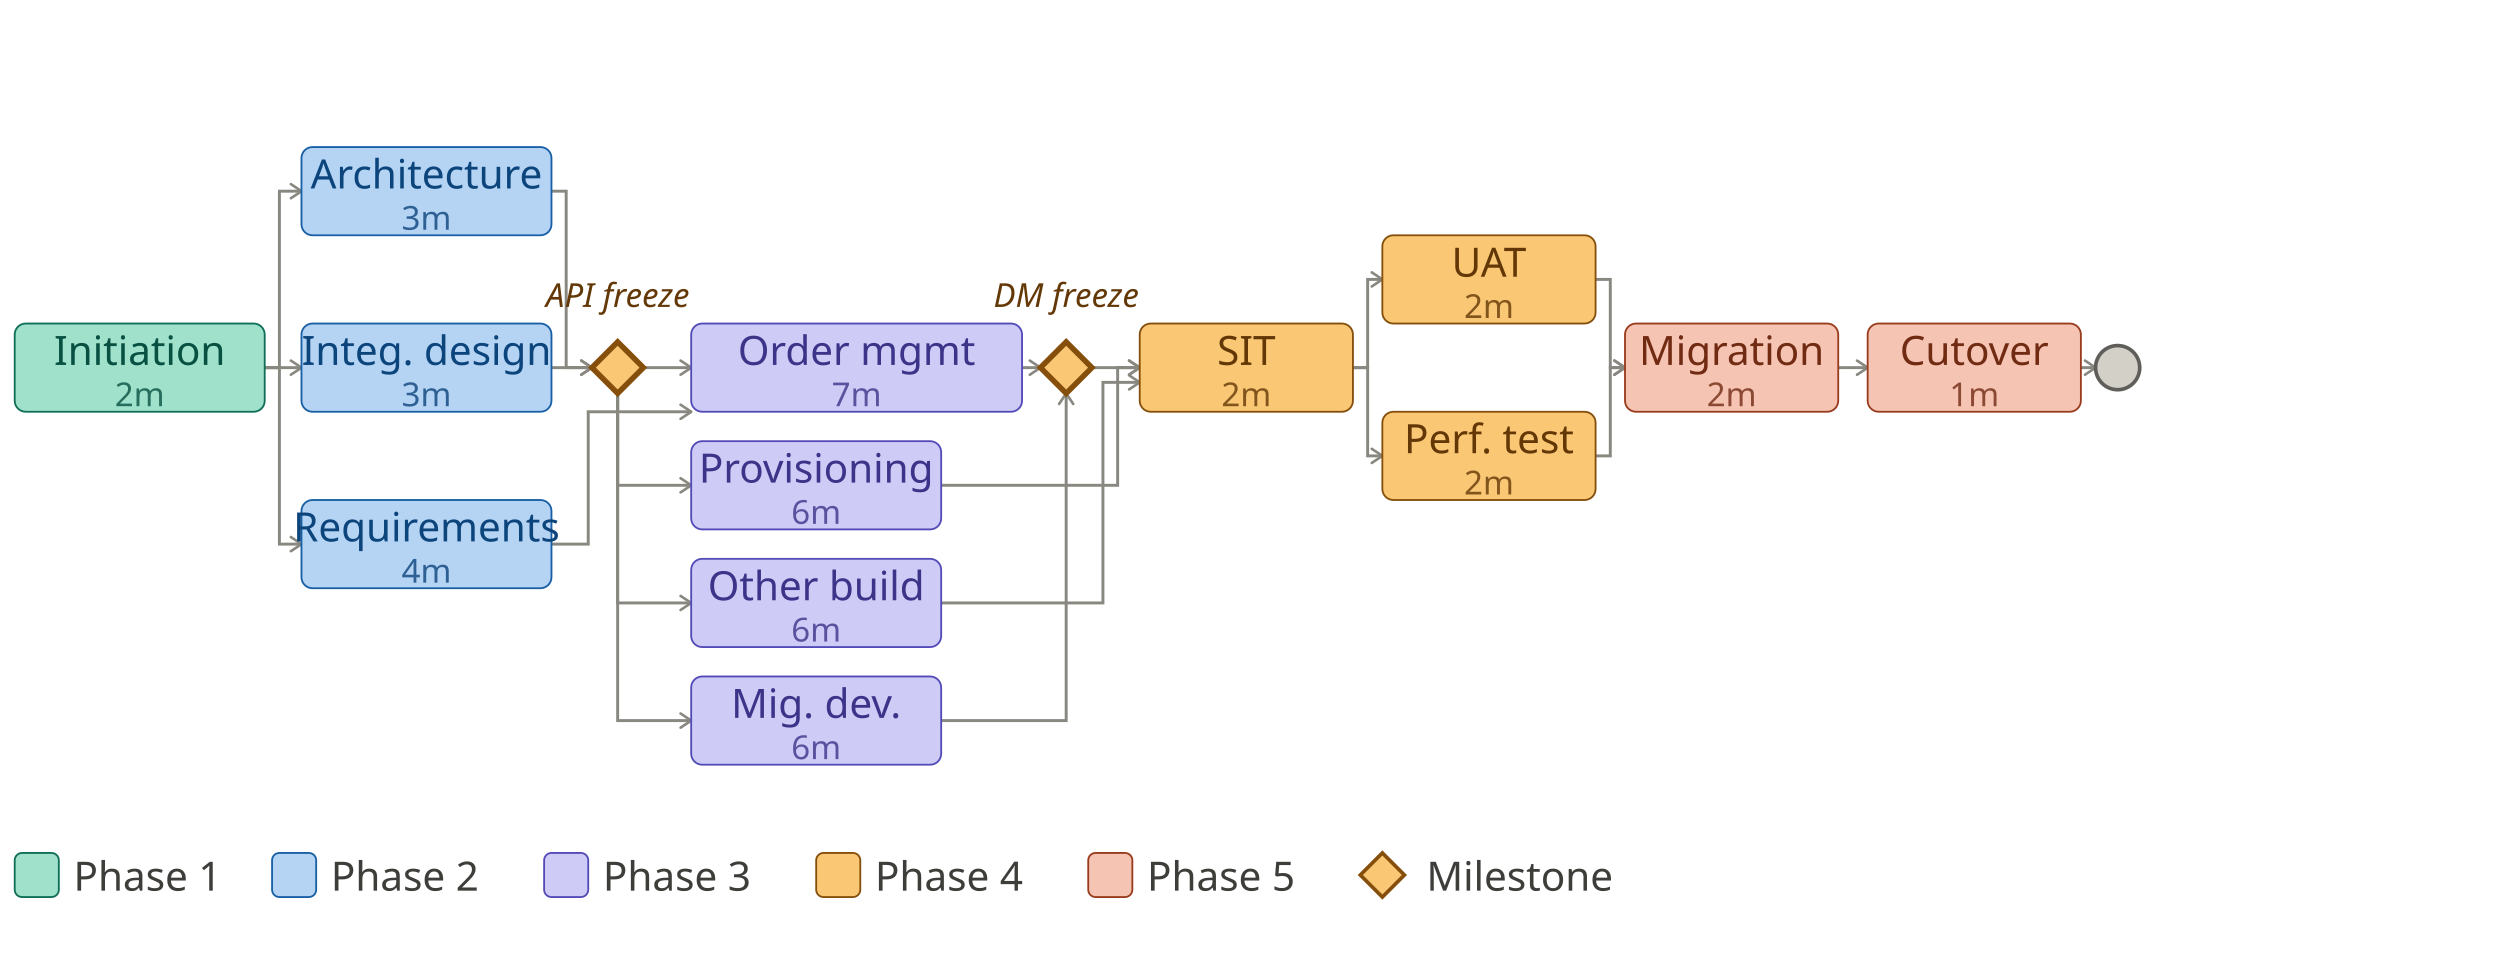
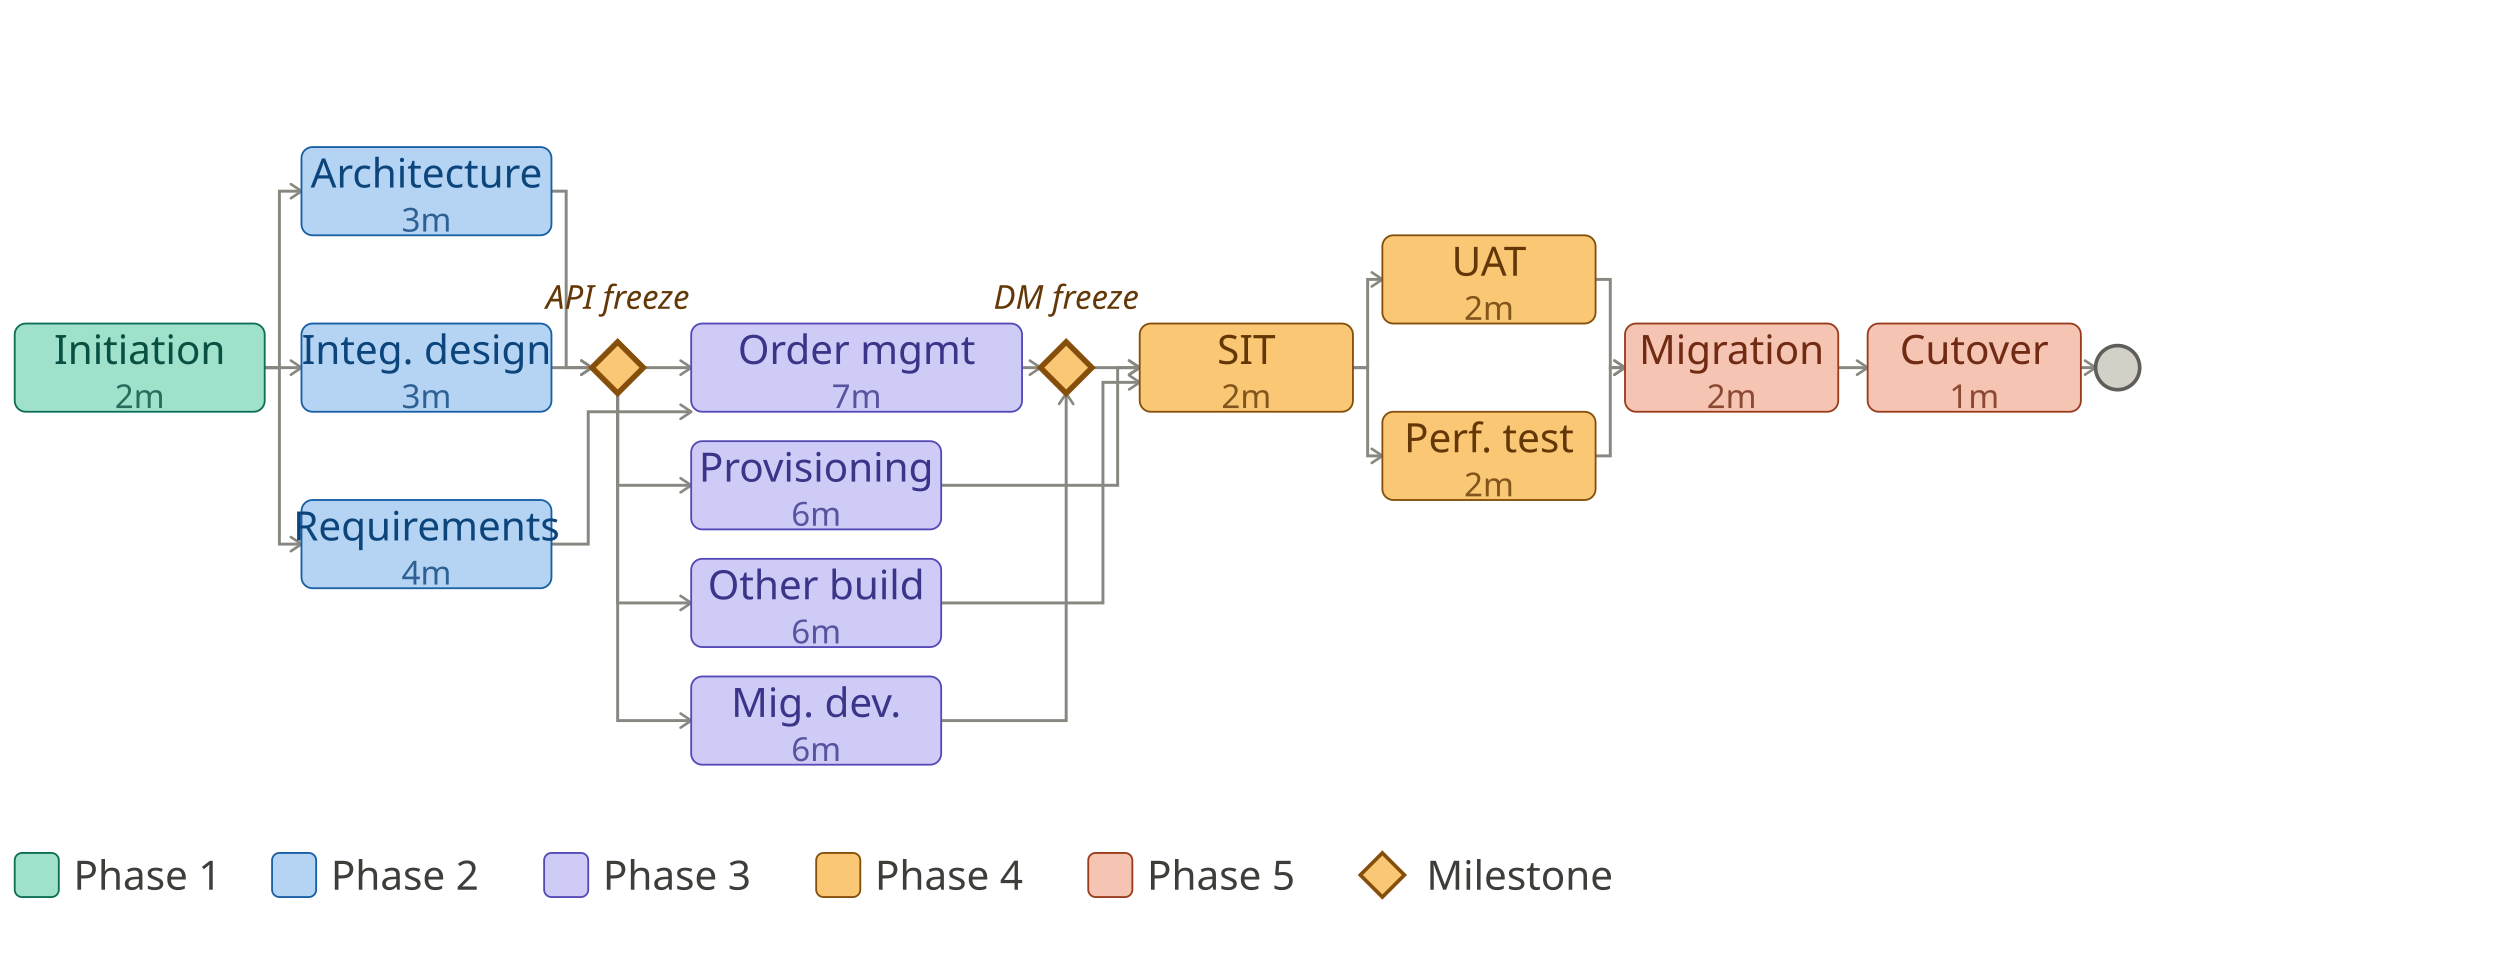
<svg xmlns="http://www.w3.org/2000/svg" width="100%" viewBox="0 0 680 260" style="font-family:sans-serif">
  <defs>
    <style>.nl{font-size:11px;font-weight:500} .ms{font-size:9px;font-style:italic}</style>
    <marker id="arrow" viewBox="0 0 10 10" refX="8" refY="5" markerWidth="6" markerHeight="6" orient="auto-start-reverse">
      <path d="M2 1L8 5L2 9" fill="none" stroke="context-stroke" stroke-width="1.5" stroke-linecap="round" stroke-linejoin="round" />
    </marker>
  </defs>
  <path d="M72,100 L76,100 L76,52 L82,52" fill="none" stroke="#888780" stroke-width="0.8" marker-end="url(#arrow)" />
  <path d="M72,100 L82,100" fill="none" stroke="#888780" stroke-width="0.8" marker-end="url(#arrow)" />
  <path d="M72,100 L76,100 L76,148 L82,148" fill="none" stroke="#888780" stroke-width="0.8" marker-end="url(#arrow)" />
  <path d="M150,52 L154,52 L154,100 L161,100" fill="none" stroke="#888780" stroke-width="0.8" marker-end="url(#arrow)" />
  <path d="M150,100 L161,100" fill="none" stroke="#888780" stroke-width="0.8" marker-end="url(#arrow)" />
  <path d="M150,148 L160,148 L160,112 L188,112" fill="none" stroke="#888780" stroke-width="0.8" marker-end="url(#arrow)" />
  <path d="M175,100 L188,100" fill="none" stroke="#888780" stroke-width="0.8" marker-end="url(#arrow)" />
  <path d="M168,107 L168,132 L188,132" fill="none" stroke="#888780" stroke-width="0.8" marker-end="url(#arrow)" />
  <path d="M168,107 L168,164 L188,164" fill="none" stroke="#888780" stroke-width="0.8" marker-end="url(#arrow)" />
  <path d="M168,107 L168,196 L188,196" fill="none" stroke="#888780" stroke-width="0.8" marker-end="url(#arrow)" />
  <path d="M278,100 L283,100" fill="none" stroke="#888780" stroke-width="0.8" marker-end="url(#arrow)" />
  <path d="M256,132 L304,132 L304,100 L310,100" fill="none" stroke="#888780" stroke-width="0.8" marker-end="url(#arrow)" />
  <path d="M256,164 L300,164 L300,104 L310,104" fill="none" stroke="#888780" stroke-width="0.8" marker-end="url(#arrow)" />
  <path d="M256,196 L290,196 L290,107" fill="none" stroke="#888780" stroke-width="0.8" marker-end="url(#arrow)" />
  <path d="M297,100 L310,100" fill="none" stroke="#888780" stroke-width="0.8" marker-end="url(#arrow)" />
  <path d="M368,100 L372,100 L372,76 L376,76" fill="none" stroke="#888780" stroke-width="0.8" marker-end="url(#arrow)" />
  <path d="M368,100 L372,100 L372,124 L376,124" fill="none" stroke="#888780" stroke-width="0.8" marker-end="url(#arrow)" />
  <path d="M434,76 L438,76 L438,100 L442,100" fill="none" stroke="#888780" stroke-width="0.8" marker-end="url(#arrow)" />
  <path d="M434,124 L438,124 L438,100 L442,100" fill="none" stroke="#888780" stroke-width="0.8" marker-end="url(#arrow)" />
  <path d="M500,100 L508,100" fill="none" stroke="#888780" stroke-width="0.8" marker-end="url(#arrow)" />
  <path d="M566,100 L570,100" fill="none" stroke="#888780" stroke-width="0.8" marker-end="url(#arrow)" />
  <rect x="4" y="88" width="68" height="24" rx="3" fill="#9FE1CB" stroke="#0F6E56" stroke-width="0.5" />
-   <text class="nl" x="38" y="95" text-anchor="middle" dominant-baseline="central" fill="#085041">Initiation</text>
-   <text style="font-size:9px;opacity:0.8" x="38" y="107" text-anchor="middle" dominant-baseline="central" fill="#085041">2m</text>
+   <text class="nl" x="38" y="99" text-anchor="middle" fill="#085041">Initiation</text>
+   <text style="font-size:9px;opacity:0.8" x="38" y="111" text-anchor="middle" fill="#085041">2m</text>
  <rect x="82" y="40" width="68" height="24" rx="3" fill="#B5D4F4" stroke="#185FA5" stroke-width="0.5" />
-   <text class="nl" x="116" y="47" text-anchor="middle" dominant-baseline="central" fill="#0C447C">Architecture</text>
-   <text style="font-size:9px;opacity:0.8" x="116" y="59" text-anchor="middle" dominant-baseline="central" fill="#0C447C">3m</text>
+   <text class="nl" x="116" y="51" text-anchor="middle" fill="#0C447C">Architecture</text>
+   <text style="font-size:9px;opacity:0.8" x="116" y="63" text-anchor="middle" fill="#0C447C">3m</text>
  <rect x="82" y="88" width="68" height="24" rx="3" fill="#B5D4F4" stroke="#185FA5" stroke-width="0.5" />
-   <text class="nl" x="116" y="95" text-anchor="middle" dominant-baseline="central" fill="#0C447C">Integ. design</text>
-   <text style="font-size:9px;opacity:0.8" x="116" y="107" text-anchor="middle" dominant-baseline="central" fill="#0C447C">3m</text>
+   <text class="nl" x="116" y="99" text-anchor="middle" fill="#0C447C">Integ. design</text>
+   <text style="font-size:9px;opacity:0.8" x="116" y="111" text-anchor="middle" fill="#0C447C">3m</text>
  <rect x="82" y="136" width="68" height="24" rx="3" fill="#B5D4F4" stroke="#185FA5" stroke-width="0.5" />
-   <text class="nl" x="116" y="143" text-anchor="middle" dominant-baseline="central" fill="#0C447C">Requirements</text>
-   <text style="font-size:9px;opacity:0.8" x="116" y="155" text-anchor="middle" dominant-baseline="central" fill="#0C447C">4m</text>
+   <text class="nl" x="116" y="147" text-anchor="middle" fill="#0C447C">Requirements</text>
+   <text style="font-size:9px;opacity:0.8" x="116" y="159" text-anchor="middle" fill="#0C447C">4m</text>
  <rect x="188" y="88" width="90" height="24" rx="3" fill="#CECBF6" stroke="#534AB7" stroke-width="0.5" />
-   <text class="nl" x="233" y="95" text-anchor="middle" dominant-baseline="central" fill="#3C3489">Order mgmt</text>
-   <text style="font-size:9px;opacity:0.8" x="233" y="107" text-anchor="middle" dominant-baseline="central" fill="#3C3489">7m</text>
+   <text class="nl" x="233" y="99" text-anchor="middle" fill="#3C3489">Order mgmt</text>
+   <text style="font-size:9px;opacity:0.8" x="233" y="111" text-anchor="middle" fill="#3C3489">7m</text>
  <rect x="188" y="120" width="68" height="24" rx="3" fill="#CECBF6" stroke="#534AB7" stroke-width="0.5" />
-   <text class="nl" x="222" y="127" text-anchor="middle" dominant-baseline="central" fill="#3C3489">Provisioning</text>
-   <text style="font-size:9px;opacity:0.8" x="222" y="139" text-anchor="middle" dominant-baseline="central" fill="#3C3489">6m</text>
+   <text class="nl" x="222" y="131" text-anchor="middle" fill="#3C3489">Provisioning</text>
+   <text style="font-size:9px;opacity:0.8" x="222" y="143" text-anchor="middle" fill="#3C3489">6m</text>
  <rect x="188" y="152" width="68" height="24" rx="3" fill="#CECBF6" stroke="#534AB7" stroke-width="0.5" />
-   <text class="nl" x="222" y="159" text-anchor="middle" dominant-baseline="central" fill="#3C3489">Other build</text>
-   <text style="font-size:9px;opacity:0.8" x="222" y="171" text-anchor="middle" dominant-baseline="central" fill="#3C3489">6m</text>
+   <text class="nl" x="222" y="163" text-anchor="middle" fill="#3C3489">Other build</text>
+   <text style="font-size:9px;opacity:0.8" x="222" y="175" text-anchor="middle" fill="#3C3489">6m</text>
  <rect x="188" y="184" width="68" height="24" rx="3" fill="#CECBF6" stroke="#534AB7" stroke-width="0.5" />
-   <text class="nl" x="222" y="191" text-anchor="middle" dominant-baseline="central" fill="#3C3489">Mig. dev.</text>
-   <text style="font-size:9px;opacity:0.8" x="222" y="203" text-anchor="middle" dominant-baseline="central" fill="#3C3489">6m</text>
+   <text class="nl" x="222" y="195" text-anchor="middle" fill="#3C3489">Mig. dev.</text>
+   <text style="font-size:9px;opacity:0.8" x="222" y="207" text-anchor="middle" fill="#3C3489">6m</text>
  <rect x="310" y="88" width="58" height="24" rx="3" fill="#FAC775" stroke="#854F0B" stroke-width="0.5" />
-   <text class="nl" x="339" y="95" text-anchor="middle" dominant-baseline="central" fill="#633806">SIT</text>
-   <text style="font-size:9px;opacity:0.8" x="339" y="107" text-anchor="middle" dominant-baseline="central" fill="#633806">2m</text>
+   <text class="nl" x="339" y="99" text-anchor="middle" fill="#633806">SIT</text>
+   <text style="font-size:9px;opacity:0.8" x="339" y="111" text-anchor="middle" fill="#633806">2m</text>
  <rect x="376" y="64" width="58" height="24" rx="3" fill="#FAC775" stroke="#854F0B" stroke-width="0.5" />
-   <text class="nl" x="405" y="71" text-anchor="middle" dominant-baseline="central" fill="#633806">UAT</text>
-   <text style="font-size:9px;opacity:0.8" x="405" y="83" text-anchor="middle" dominant-baseline="central" fill="#633806">2m</text>
+   <text class="nl" x="405" y="75" text-anchor="middle" fill="#633806">UAT</text>
+   <text style="font-size:9px;opacity:0.8" x="405" y="87" text-anchor="middle" fill="#633806">2m</text>
  <rect x="376" y="112" width="58" height="24" rx="3" fill="#FAC775" stroke="#854F0B" stroke-width="0.5" />
-   <text class="nl" x="405" y="119" text-anchor="middle" dominant-baseline="central" fill="#633806">Perf. test</text>
-   <text style="font-size:9px;opacity:0.8" x="405" y="131" text-anchor="middle" dominant-baseline="central" fill="#633806">2m</text>
+   <text class="nl" x="405" y="123" text-anchor="middle" fill="#633806">Perf. test</text>
+   <text style="font-size:9px;opacity:0.8" x="405" y="135" text-anchor="middle" fill="#633806">2m</text>
  <rect x="442" y="88" width="58" height="24" rx="3" fill="#F5C4B3" stroke="#993C1D" stroke-width="0.5" />
-   <text class="nl" x="471" y="95" text-anchor="middle" dominant-baseline="central" fill="#712B13">Migration</text>
-   <text style="font-size:9px;opacity:0.8" x="471" y="107" text-anchor="middle" dominant-baseline="central" fill="#712B13">2m</text>
+   <text class="nl" x="471" y="99" text-anchor="middle" fill="#712B13">Migration</text>
+   <text style="font-size:9px;opacity:0.8" x="471" y="111" text-anchor="middle" fill="#712B13">2m</text>
  <rect x="508" y="88" width="58" height="24" rx="3" fill="#F5C4B3" stroke="#993C1D" stroke-width="0.5" />
-   <text class="nl" x="537" y="95" text-anchor="middle" dominant-baseline="central" fill="#712B13">Cutover</text>
-   <text style="font-size:9px;opacity:0.8" x="537" y="107" text-anchor="middle" dominant-baseline="central" fill="#712B13">1m</text>
+   <text class="nl" x="537" y="99" text-anchor="middle" fill="#712B13">Cutover</text>
+   <text style="font-size:9px;opacity:0.8" x="537" y="111" text-anchor="middle" fill="#712B13">1m</text>
  <polygon points="168,93 175,100 168,107 161,100" fill="#FAC775" stroke="#854F0B" stroke-width="1.5" />
-   <text class="ms" x="168" y="80" text-anchor="middle" dominant-baseline="central" fill="#633806">API freeze</text>
+   <text class="ms" x="168" y="84" text-anchor="middle" fill="#633806">API freeze</text>
  <polygon points="290,93 297,100 290,107 283,100" fill="#FAC775" stroke="#854F0B" stroke-width="1.5" />
-   <text class="ms" x="290" y="80" text-anchor="middle" dominant-baseline="central" fill="#633806">DM freeze</text>
+   <text class="ms" x="290" y="84" text-anchor="middle" fill="#633806">DM freeze</text>
  <circle cx="576" cy="100" r="6" fill="#D3D1C7" stroke="#5F5E5A" stroke-width="1" />
  <rect x="4" y="232" width="12" height="12" rx="2" fill="#9FE1CB" stroke="#0F6E56" stroke-width="0.5" />
-   <text style="font-size:11px" x="20" y="238" dominant-baseline="central" fill="#3d3d3a">Phase 1</text>
+   <text style="font-size:11px" x="20" y="242" fill="#3d3d3a">Phase 1</text>
  <rect x="74" y="232" width="12" height="12" rx="2" fill="#B5D4F4" stroke="#185FA5" stroke-width="0.5" />
-   <text style="font-size:11px" x="90" y="238" dominant-baseline="central" fill="#3d3d3a">Phase 2</text>
+   <text style="font-size:11px" x="90" y="242" fill="#3d3d3a">Phase 2</text>
  <rect x="148" y="232" width="12" height="12" rx="2" fill="#CECBF6" stroke="#534AB7" stroke-width="0.5" />
-   <text style="font-size:11px" x="164" y="238" dominant-baseline="central" fill="#3d3d3a">Phase 3</text>
+   <text style="font-size:11px" x="164" y="242" fill="#3d3d3a">Phase 3</text>
  <rect x="222" y="232" width="12" height="12" rx="2" fill="#FAC775" stroke="#854F0B" stroke-width="0.5" />
-   <text style="font-size:11px" x="238" y="238" dominant-baseline="central" fill="#3d3d3a">Phase 4</text>
+   <text style="font-size:11px" x="238" y="242" fill="#3d3d3a">Phase 4</text>
  <rect x="296" y="232" width="12" height="12" rx="2" fill="#F5C4B3" stroke="#993C1D" stroke-width="0.5" />
-   <text style="font-size:11px" x="312" y="238" dominant-baseline="central" fill="#3d3d3a">Phase 5</text>
+   <text style="font-size:11px" x="312" y="242" fill="#3d3d3a">Phase 5</text>
  <polygon points="376,232 382,238 376,244 370,238" fill="#FAC775" stroke="#854F0B" stroke-width="1" />
-   <text style="font-size:11px" x="388" y="238" dominant-baseline="central" fill="#3d3d3a">Milestone</text>
+   <text style="font-size:11px" x="388" y="242" fill="#3d3d3a">Milestone</text>
</svg>
